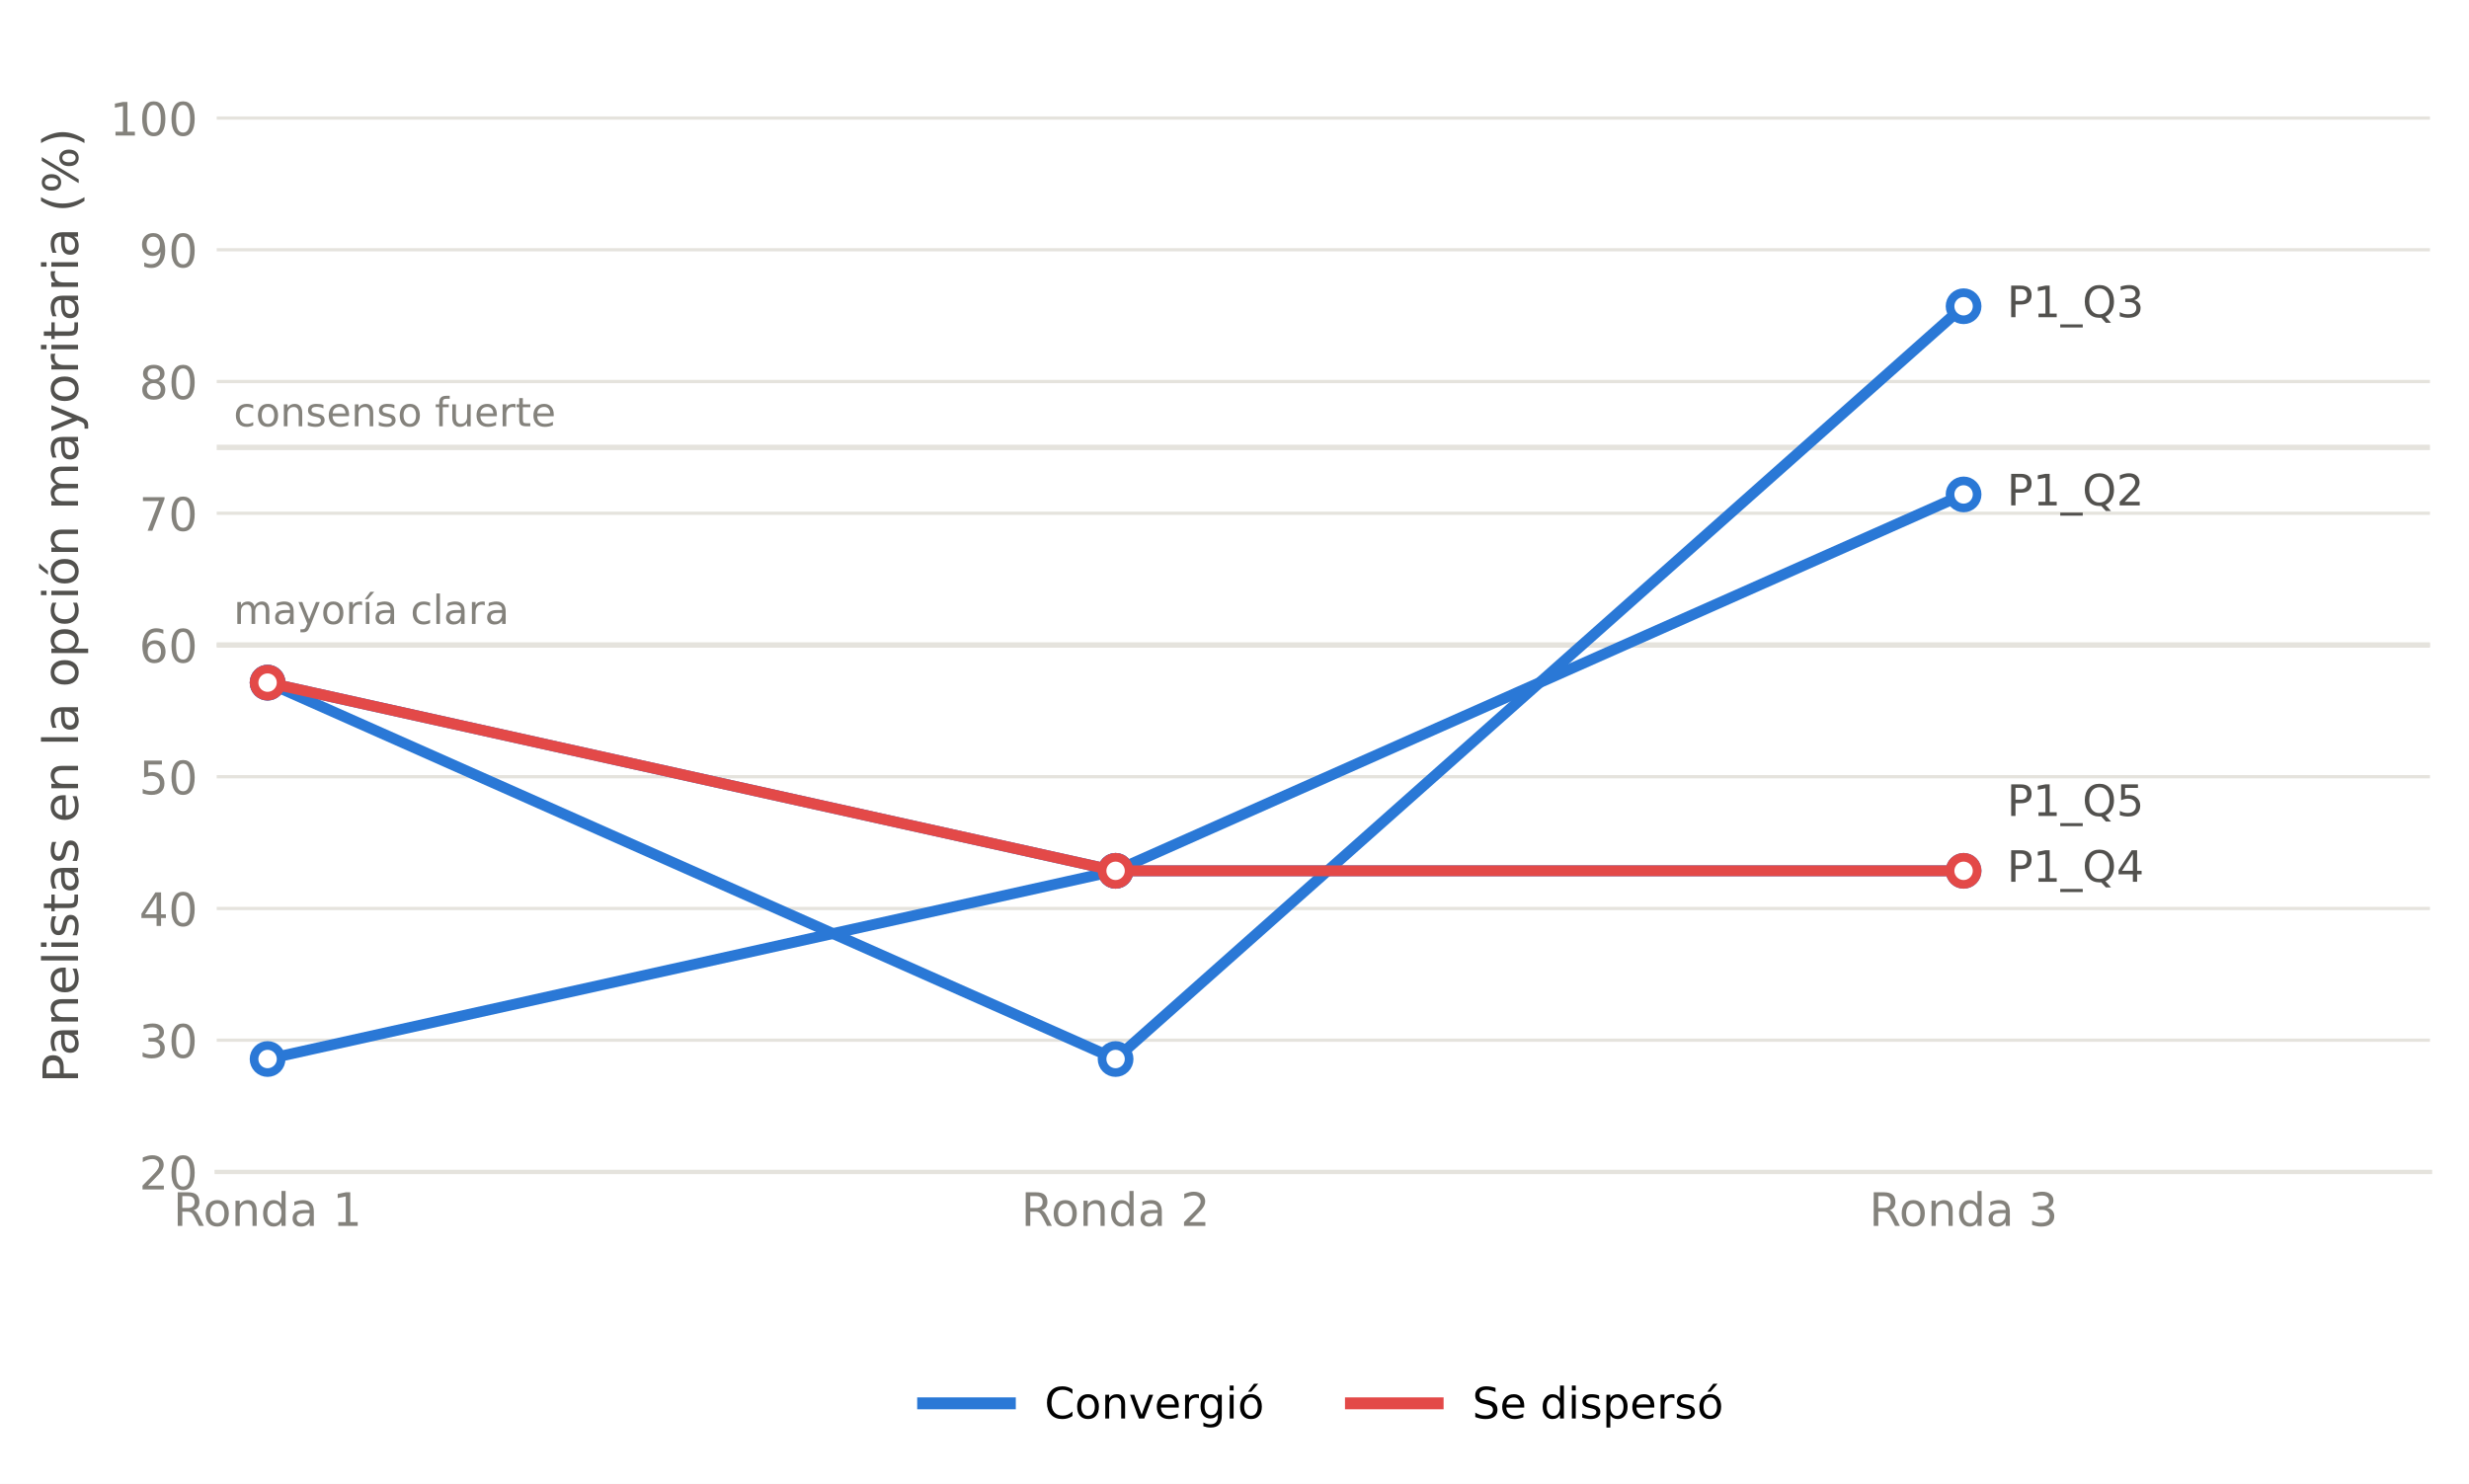
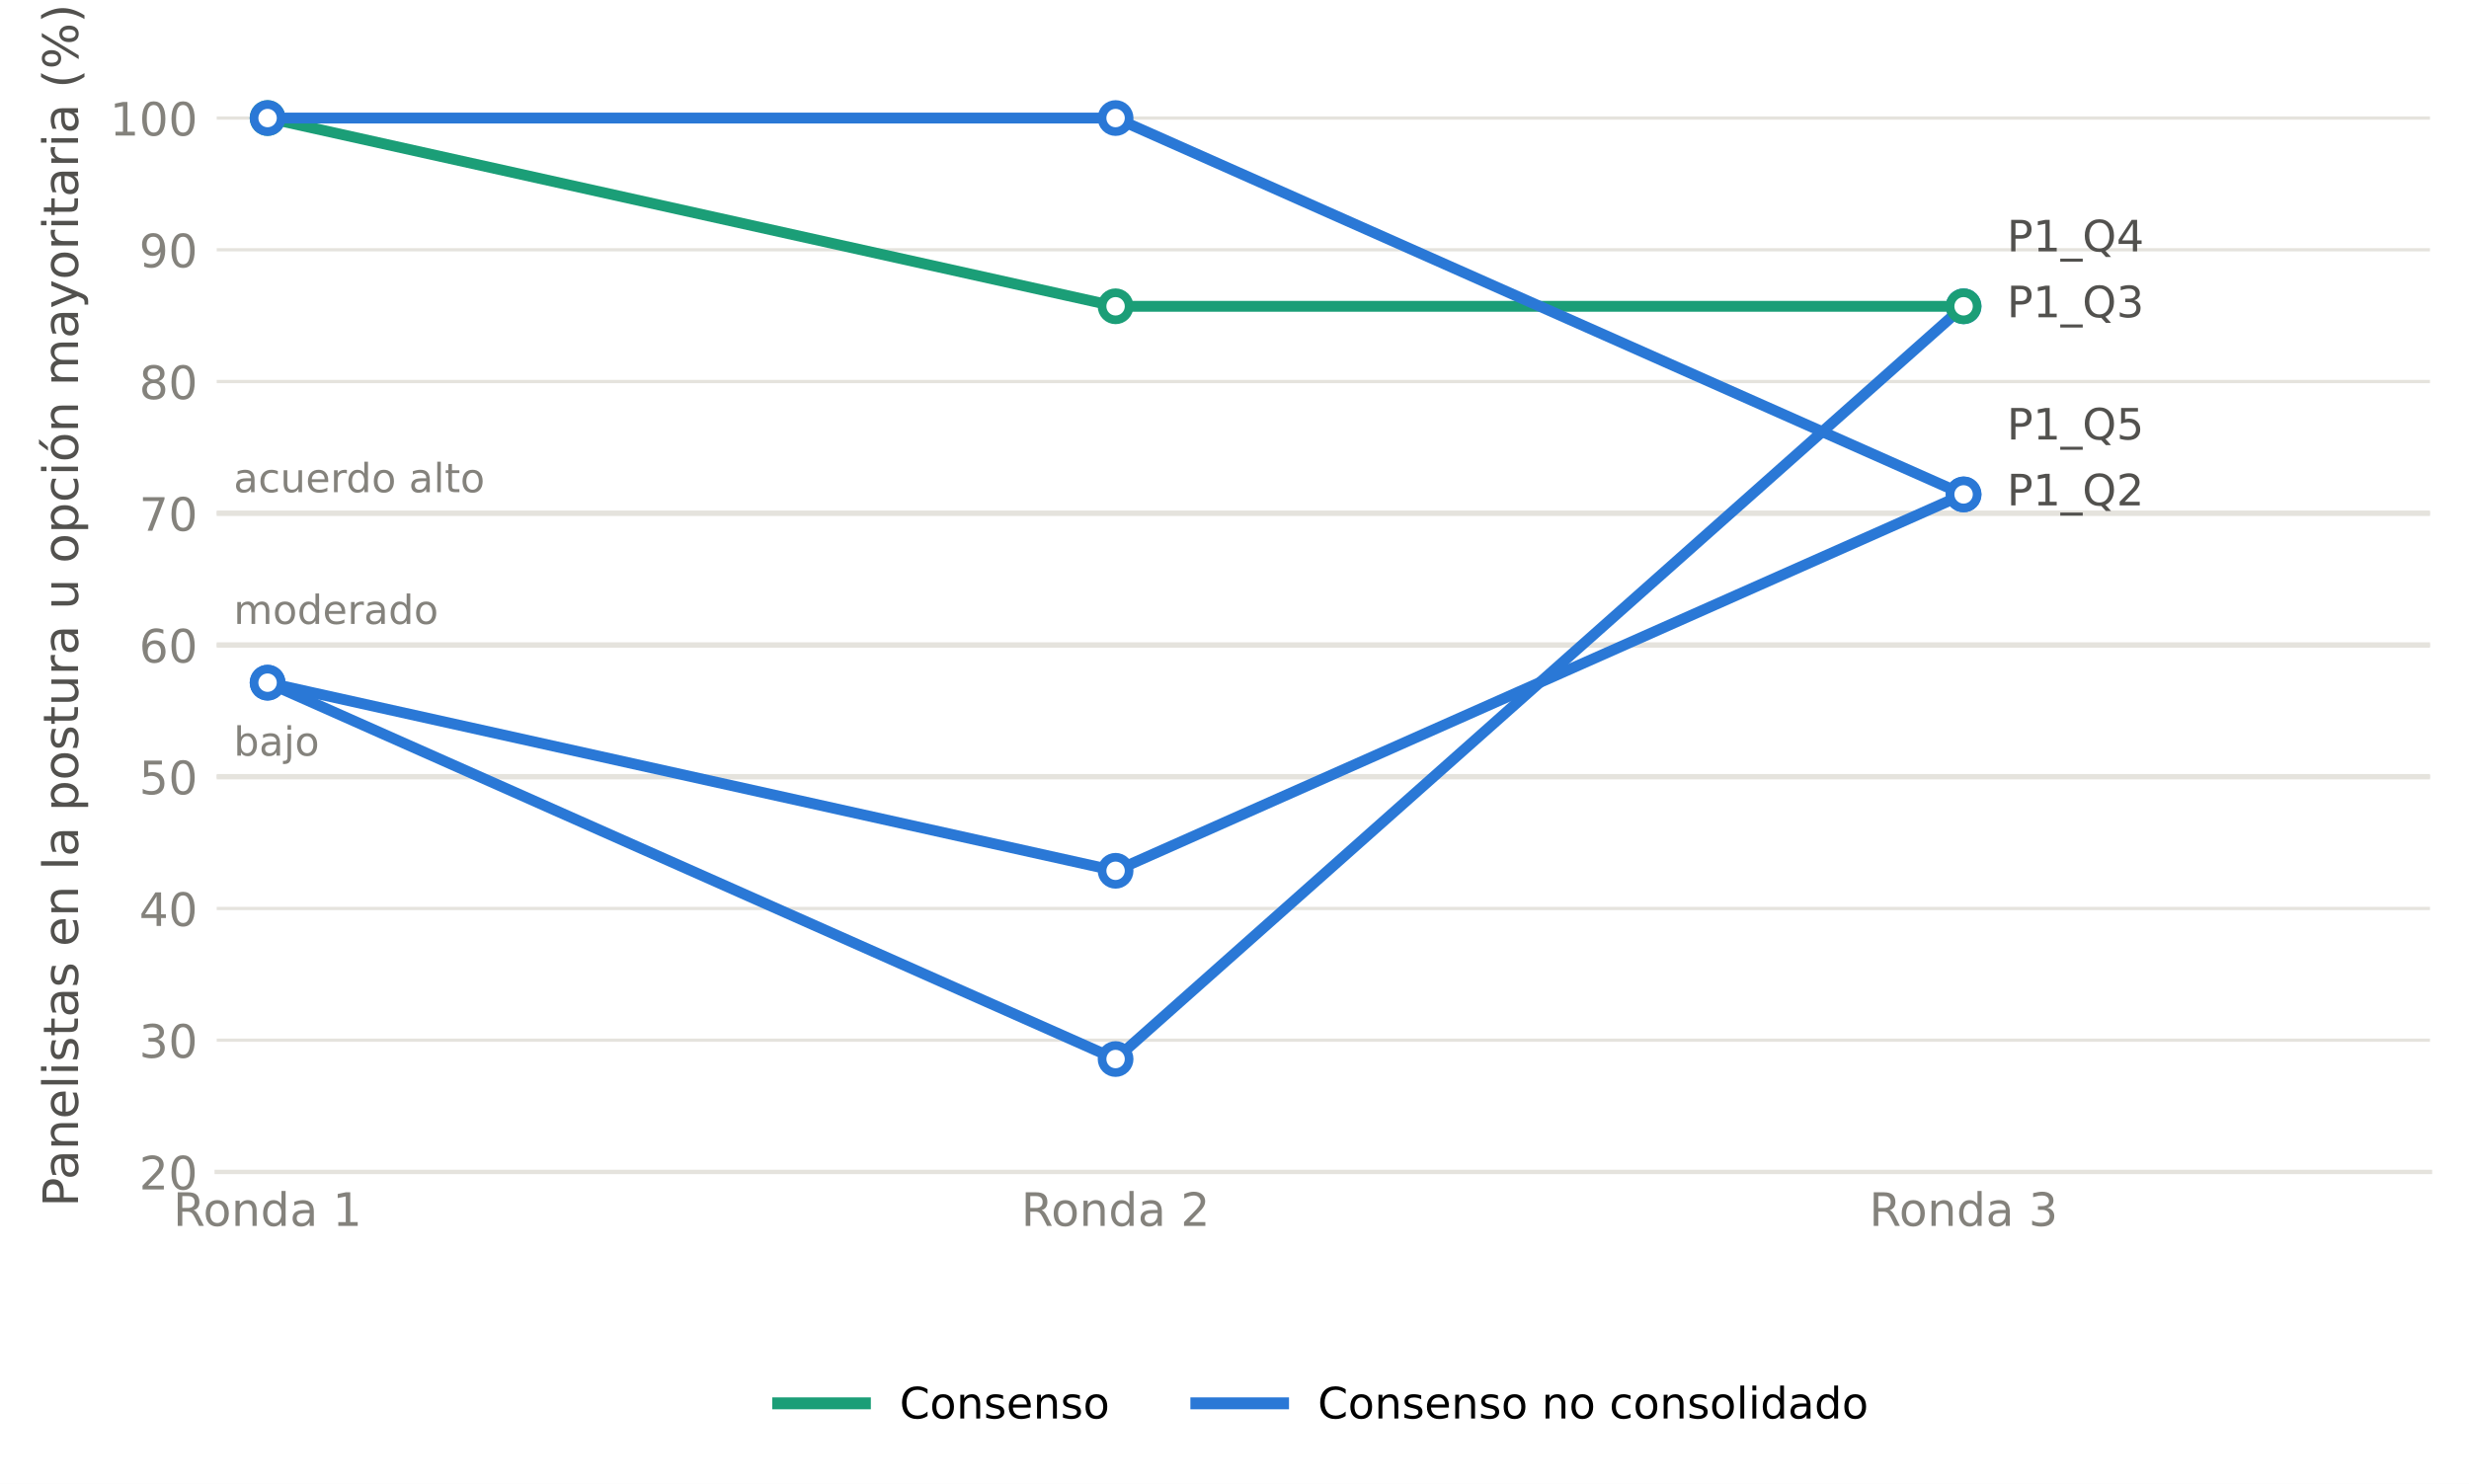
<svg xmlns="http://www.w3.org/2000/svg" xmlns:xlink="http://www.w3.org/1999/xlink" width="455.675pt" height="273.921pt" viewBox="0 0 455.675 273.921" version="1.1">
  <defs>
    <style type="text/css">*{stroke-linejoin: round; stroke-linecap: butt}</style>
  </defs>
  <g id="figure_1">
    <g id="patch_1">
      <path d="M 0 273.921  L 455.675 273.921  L 455.675 0  L 0 0  z " style="fill: #ffffff" />
    </g>
    <g id="axes_1">
      <g id="patch_2">
        <path d="M 39.995 216.344  L 448.475 216.344  L 448.475 7.2  L 39.995 7.2  z " style="fill: #ffffff" />
      </g>
      <g id="line2d_1">
-         <path d="M 39.995 82.589  L 448.475 82.589  " clip-path="url(#p68e0e934b0)" style="fill: none; stroke: #e5e3dd; stroke-linecap: square" />
+         <path d="M 39.995 94.749  L 448.475 94.749  " clip-path="url(#pb1f9aef684)" style="fill: none; stroke: #e5e3dd; stroke-linecap: square" />
      </g>
      <g id="line2d_2">
-         <path d="M 39.995 119.068  L 448.475 119.068  " clip-path="url(#p68e0e934b0)" style="fill: none; stroke: #e5e3dd; stroke-linecap: square" />
+         <path d="M 39.995 119.068  L 448.475 119.068  " clip-path="url(#pb1f9aef684)" style="fill: none; stroke: #e5e3dd; stroke-linecap: square" />
+       </g>
+       <g id="line2d_3">
+         <path d="M 39.995 143.387  L 448.475 143.387  " clip-path="url(#pb1f9aef684)" style="fill: none; stroke: #e5e3dd; stroke-linecap: square" />
      </g>
      <g id="matplotlib.axis_1">
        <g id="xtick_1">
-           <g id="line2d_3" />
+           <g id="line2d_4" />
          <g id="text_1">
            <text style="font-size: 8.5px; font-family: 'DejaVu Sans', 'Helvetica', 'Arial', sans-serif; text-anchor: middle; fill: #84827c" x="49.385" y="226.303" transform="rotate(-0 49.38503 226.3025)">Ronda 1</text>
          </g>
        </g>
        <g id="xtick_2">
-           <g id="line2d_4" />
+           <g id="line2d_5" />
          <g id="text_2">
            <text style="font-size: 8.5px; font-family: 'DejaVu Sans', 'Helvetica', 'Arial', sans-serif; text-anchor: middle; fill: #84827c" x="205.891" y="226.303" transform="rotate(-0 205.8908 226.3025)">Ronda 2</text>
          </g>
        </g>
        <g id="xtick_3">
-           <g id="line2d_5" />
+           <g id="line2d_6" />
          <g id="text_3">
            <text style="font-size: 8.5px; font-family: 'DejaVu Sans', 'Helvetica', 'Arial', sans-serif; text-anchor: middle; fill: #84827c" x="362.397" y="226.303" transform="rotate(-0 362.3965 226.3025)">Ronda 3</text>
          </g>
        </g>
      </g>
      <g id="matplotlib.axis_2">
        <g id="ytick_1">
-           <g id="line2d_6">
-             <path d="M 39.995 216.344  L 448.475 216.344  " clip-path="url(#p68e0e934b0)" style="fill: none; stroke: #e5e3dd; stroke-width: 0.6; stroke-linecap: square" />
-           </g>
-           <g id="line2d_7" />
+           <g id="line2d_7">
+             <path d="M 39.995 216.344  L 448.475 216.344  " clip-path="url(#pb1f9aef684)" style="fill: none; stroke: #e5e3dd; stroke-width: 0.6; stroke-linecap: square" />
+           </g>
+           <g id="line2d_8" />
          <g id="text_4">
            <text style="font-size: 8.5px; font-family: 'DejaVu Sans', 'Helvetica', 'Arial', sans-serif; text-anchor: end; fill: #84827c" x="36.495" y="219.573" transform="rotate(-0 36.49469 219.5732)">20</text>
          </g>
        </g>
        <g id="ytick_2">
-           <g id="line2d_8">
-             <path d="M 39.995 192.025  L 448.475 192.025  " clip-path="url(#p68e0e934b0)" style="fill: none; stroke: #e5e3dd; stroke-width: 0.6; stroke-linecap: square" />
-           </g>
-           <g id="line2d_9" />
+           <g id="line2d_9">
+             <path d="M 39.995 192.025  L 448.475 192.025  " clip-path="url(#pb1f9aef684)" style="fill: none; stroke: #e5e3dd; stroke-width: 0.6; stroke-linecap: square" />
+           </g>
+           <g id="line2d_10" />
          <g id="text_5">
            <text style="font-size: 8.5px; font-family: 'DejaVu Sans', 'Helvetica', 'Arial', sans-serif; text-anchor: end; fill: #84827c" x="36.495" y="195.254" transform="rotate(-0 36.49469 195.2541)">30</text>
          </g>
        </g>
        <g id="ytick_3">
-           <g id="line2d_10">
-             <path d="M 39.995 167.706  L 448.475 167.706  " clip-path="url(#p68e0e934b0)" style="fill: none; stroke: #e5e3dd; stroke-width: 0.6; stroke-linecap: square" />
-           </g>
-           <g id="line2d_11" />
+           <g id="line2d_11">
+             <path d="M 39.995 167.706  L 448.475 167.706  " clip-path="url(#pb1f9aef684)" style="fill: none; stroke: #e5e3dd; stroke-width: 0.6; stroke-linecap: square" />
+           </g>
+           <g id="line2d_12" />
          <g id="text_6">
            <text style="font-size: 8.5px; font-family: 'DejaVu Sans', 'Helvetica', 'Arial', sans-serif; text-anchor: end; fill: #84827c" x="36.495" y="170.935" transform="rotate(-0 36.49469 170.9351)">40</text>
          </g>
        </g>
        <g id="ytick_4">
-           <g id="line2d_12">
-             <path d="M 39.995 143.387  L 448.475 143.387  " clip-path="url(#p68e0e934b0)" style="fill: none; stroke: #e5e3dd; stroke-width: 0.6; stroke-linecap: square" />
-           </g>
-           <g id="line2d_13" />
+           <g id="line2d_13">
+             <path d="M 39.995 143.387  L 448.475 143.387  " clip-path="url(#pb1f9aef684)" style="fill: none; stroke: #e5e3dd; stroke-width: 0.6; stroke-linecap: square" />
+           </g>
+           <g id="line2d_14" />
          <g id="text_7">
            <text style="font-size: 8.5px; font-family: 'DejaVu Sans', 'Helvetica', 'Arial', sans-serif; text-anchor: end; fill: #84827c" x="36.495" y="146.616" transform="rotate(-0 36.49469 146.616)">50</text>
          </g>
        </g>
        <g id="ytick_5">
-           <g id="line2d_14">
-             <path d="M 39.995 119.068  L 448.475 119.068  " clip-path="url(#p68e0e934b0)" style="fill: none; stroke: #e5e3dd; stroke-width: 0.6; stroke-linecap: square" />
-           </g>
-           <g id="line2d_15" />
+           <g id="line2d_15">
+             <path d="M 39.995 119.068  L 448.475 119.068  " clip-path="url(#pb1f9aef684)" style="fill: none; stroke: #e5e3dd; stroke-width: 0.6; stroke-linecap: square" />
+           </g>
+           <g id="line2d_16" />
          <g id="text_8">
            <text style="font-size: 8.5px; font-family: 'DejaVu Sans', 'Helvetica', 'Arial', sans-serif; text-anchor: end; fill: #84827c" x="36.495" y="122.297" transform="rotate(-0 36.49469 122.297)">60</text>
          </g>
        </g>
        <g id="ytick_6">
-           <g id="line2d_16">
-             <path d="M 39.995 94.749  L 448.475 94.749  " clip-path="url(#p68e0e934b0)" style="fill: none; stroke: #e5e3dd; stroke-width: 0.6; stroke-linecap: square" />
-           </g>
-           <g id="line2d_17" />
+           <g id="line2d_17">
+             <path d="M 39.995 94.749  L 448.475 94.749  " clip-path="url(#pb1f9aef684)" style="fill: none; stroke: #e5e3dd; stroke-width: 0.6; stroke-linecap: square" />
+           </g>
+           <g id="line2d_18" />
          <g id="text_9">
            <text style="font-size: 8.5px; font-family: 'DejaVu Sans', 'Helvetica', 'Arial', sans-serif; text-anchor: end; fill: #84827c" x="36.495" y="97.978" transform="rotate(-0 36.49469 97.97792)">70</text>
          </g>
        </g>
        <g id="ytick_7">
-           <g id="line2d_18">
-             <path d="M 39.995 70.43  L 448.475 70.43  " clip-path="url(#p68e0e934b0)" style="fill: none; stroke: #e5e3dd; stroke-width: 0.6; stroke-linecap: square" />
-           </g>
-           <g id="line2d_19" />
+           <g id="line2d_19">
+             <path d="M 39.995 70.43  L 448.475 70.43  " clip-path="url(#pb1f9aef684)" style="fill: none; stroke: #e5e3dd; stroke-width: 0.6; stroke-linecap: square" />
+           </g>
+           <g id="line2d_20" />
          <g id="text_10">
            <text style="font-size: 8.5px; font-family: 'DejaVu Sans', 'Helvetica', 'Arial', sans-serif; text-anchor: end; fill: #84827c" x="36.495" y="73.659" transform="rotate(-0 36.49469 73.65887)">80</text>
          </g>
        </g>
        <g id="ytick_8">
-           <g id="line2d_20">
-             <path d="M 39.995 46.11  L 448.475 46.11  " clip-path="url(#p68e0e934b0)" style="fill: none; stroke: #e5e3dd; stroke-width: 0.6; stroke-linecap: square" />
-           </g>
-           <g id="line2d_21" />
+           <g id="line2d_21">
+             <path d="M 39.995 46.11  L 448.475 46.11  " clip-path="url(#pb1f9aef684)" style="fill: none; stroke: #e5e3dd; stroke-width: 0.6; stroke-linecap: square" />
+           </g>
+           <g id="line2d_22" />
          <g id="text_11">
            <text style="font-size: 8.5px; font-family: 'DejaVu Sans', 'Helvetica', 'Arial', sans-serif; text-anchor: end; fill: #84827c" x="36.495" y="49.34" transform="rotate(-0 36.49469 49.33982)">90</text>
          </g>
        </g>
        <g id="ytick_9">
-           <g id="line2d_22">
-             <path d="M 39.995 21.791  L 448.475 21.791  " clip-path="url(#p68e0e934b0)" style="fill: none; stroke: #e5e3dd; stroke-width: 0.6; stroke-linecap: square" />
-           </g>
-           <g id="line2d_23" />
+           <g id="line2d_23">
+             <path d="M 39.995 21.791  L 448.475 21.791  " clip-path="url(#pb1f9aef684)" style="fill: none; stroke: #e5e3dd; stroke-width: 0.6; stroke-linecap: square" />
+           </g>
+           <g id="line2d_24" />
          <g id="text_12">
            <text style="font-size: 8.5px; font-family: 'DejaVu Sans', 'Helvetica', 'Arial', sans-serif; text-anchor: end; fill: #84827c" x="36.495" y="25.021" transform="rotate(-0 36.49469 25.02077)">100</text>
          </g>
        </g>
        <g id="text_13">
-           <text style="font-size: 9px; font-family: 'DejaVu Sans', 'Helvetica', 'Arial', sans-serif; text-anchor: middle; fill: #52514e" x="14.399" y="111.772" transform="rotate(-90 14.39859 111.7719)">Panelistas en la opción mayoritaria (%)</text>
+           <text style="font-size: 9px; font-family: 'DejaVu Sans', 'Helvetica', 'Arial', sans-serif; text-anchor: middle; fill: #52514e" x="14.399" y="111.772" transform="rotate(-90 14.39859 111.7719)">Panelistas en la postura u opción mayoritaria (%)</text>
        </g>
      </g>
      <g id="patch_3">
        <path d="M 39.995 216.344  L 448.475 216.344  " style="fill: none; stroke: #e5e3dd; stroke-width: 0.8; stroke-linejoin: miter; stroke-linecap: square" />
      </g>
-       <g id="line2d_24">
-         <path d="M 49.385 126.016  L 205.891 160.757  L 362.397 91.274  " clip-path="url(#p68e0e934b0)" style="fill: none; stroke: #2a78d6; stroke-width: 2; stroke-linecap: square" />
+       <g id="line2d_25">
+         <path d="M 49.385 126.023  L 205.891 160.75  L 362.397 91.271  " clip-path="url(#pb1f9aef684)" style="fill: none; stroke: #2a78d6; stroke-width: 2; stroke-linecap: square" />
        <defs>
-           <path id="m2f8f95e6d6" d="M 0 2.5  C 0.663 2.5 1.299 2.237 1.768 1.768  C 2.237 1.299 2.5 0.663 2.5 0  C 2.5 -0.663 2.237 -1.299 1.768 -1.768  C 1.299 -2.237 0.663 -2.5 0 -2.5  C -0.663 -2.5 -1.299 -2.237 -1.768 -1.768  C -2.237 -1.299 -2.5 -0.663 -2.5 0  C -2.5 0.663 -2.237 1.299 -1.768 1.768  C -1.299 2.237 -0.663 2.5 0 2.5  z " style="stroke: #2a78d6; stroke-width: 1.6" />
+           <path id="m08ba0cf239" d="M 0 2.5  C 0.663 2.5 1.299 2.237 1.768 1.768  C 2.237 1.299 2.5 0.663 2.5 0  C 2.5 -0.663 2.237 -1.299 1.768 -1.768  C 1.299 -2.237 0.663 -2.5 0 -2.5  C -0.663 -2.5 -1.299 -2.237 -1.768 -1.768  C -2.237 -1.299 -2.5 -0.663 -2.5 0  C -2.5 0.663 -2.237 1.299 -1.768 1.768  C -1.299 2.237 -0.663 2.5 0 2.5  z " style="stroke: #2a78d6; stroke-width: 1.6" />
        </defs>
-         <g clip-path="url(#p68e0e934b0)">
-           <use xlink:href="#m2f8f95e6d6" x="49.385" y="126.016" style="fill: #ffffff; stroke: #2a78d6; stroke-width: 1.6" />
-           <use xlink:href="#m2f8f95e6d6" x="205.891" y="160.757" style="fill: #ffffff; stroke: #2a78d6; stroke-width: 1.6" />
-           <use xlink:href="#m2f8f95e6d6" x="362.397" y="91.274" style="fill: #ffffff; stroke: #2a78d6; stroke-width: 1.6" />
-         </g>
-       </g>
-       <g id="line2d_25">
-         <path d="M 49.385 126.016  L 205.891 195.499  L 362.397 56.533  " clip-path="url(#p68e0e934b0)" style="fill: none; stroke: #2a78d6; stroke-width: 2; stroke-linecap: square" />
-         <g clip-path="url(#p68e0e934b0)">
-           <use xlink:href="#m2f8f95e6d6" x="49.385" y="126.016" style="fill: #ffffff; stroke: #2a78d6; stroke-width: 1.6" />
-           <use xlink:href="#m2f8f95e6d6" x="205.891" y="195.499" style="fill: #ffffff; stroke: #2a78d6; stroke-width: 1.6" />
-           <use xlink:href="#m2f8f95e6d6" x="362.397" y="56.533" style="fill: #ffffff; stroke: #2a78d6; stroke-width: 1.6" />
+         <g clip-path="url(#pb1f9aef684)">
+           <use xlink:href="#m08ba0cf239" x="49.385" y="126.023" style="fill: #ffffff; stroke: #2a78d6; stroke-width: 1.6" />
+           <use xlink:href="#m08ba0cf239" x="205.891" y="160.75" style="fill: #ffffff; stroke: #2a78d6; stroke-width: 1.6" />
+           <use xlink:href="#m08ba0cf239" x="362.397" y="91.271" style="fill: #ffffff; stroke: #2a78d6; stroke-width: 1.6" />
        </g>
      </g>
      <g id="line2d_26">
-         <path d="M 49.385 195.499  L 205.891 160.757  L 362.397 160.757  " clip-path="url(#p68e0e934b0)" style="fill: none; stroke: #2a78d6; stroke-width: 2; stroke-linecap: square" />
-         <g clip-path="url(#p68e0e934b0)">
-           <use xlink:href="#m2f8f95e6d6" x="49.385" y="195.499" style="fill: #ffffff; stroke: #2a78d6; stroke-width: 1.6" />
-           <use xlink:href="#m2f8f95e6d6" x="205.891" y="160.757" style="fill: #ffffff; stroke: #2a78d6; stroke-width: 1.6" />
-           <use xlink:href="#m2f8f95e6d6" x="362.397" y="160.757" style="fill: #ffffff; stroke: #2a78d6; stroke-width: 1.6" />
+         <path d="M 49.385 126.023  L 205.891 195.502  L 362.397 56.543  " clip-path="url(#pb1f9aef684)" style="fill: none; stroke: #2a78d6; stroke-width: 2; stroke-linecap: square" />
+         <g clip-path="url(#pb1f9aef684)">
+           <use xlink:href="#m08ba0cf239" x="49.385" y="126.023" style="fill: #ffffff; stroke: #2a78d6; stroke-width: 1.6" />
+           <use xlink:href="#m08ba0cf239" x="205.891" y="195.502" style="fill: #ffffff; stroke: #2a78d6; stroke-width: 1.6" />
+           <use xlink:href="#m08ba0cf239" x="362.397" y="56.543" style="fill: #ffffff; stroke: #2a78d6; stroke-width: 1.6" />
        </g>
      </g>
      <g id="line2d_27">
-         <path d="M 49.385 126.016  L 205.891 160.757  L 362.397 160.757  " clip-path="url(#p68e0e934b0)" style="fill: none; stroke: #e34948; stroke-width: 2; stroke-linecap: square" />
+         <path d="M 49.385 21.791  L 205.891 56.543  L 362.397 56.543  " clip-path="url(#pb1f9aef684)" style="fill: none; stroke: #1b9e77; stroke-width: 2; stroke-linecap: square" />
        <defs>
-           <path id="m5462bd4440" d="M 0 2.5  C 0.663 2.5 1.299 2.237 1.768 1.768  C 2.237 1.299 2.5 0.663 2.5 0  C 2.5 -0.663 2.237 -1.299 1.768 -1.768  C 1.299 -2.237 0.663 -2.5 0 -2.5  C -0.663 -2.5 -1.299 -2.237 -1.768 -1.768  C -2.237 -1.299 -2.5 -0.663 -2.5 0  C -2.5 0.663 -2.237 1.299 -1.768 1.768  C -1.299 2.237 -0.663 2.5 0 2.5  z " style="stroke: #e34948; stroke-width: 1.6" />
+           <path id="m6061098f7a" d="M 0 2.5  C 0.663 2.5 1.299 2.237 1.768 1.768  C 2.237 1.299 2.5 0.663 2.5 0  C 2.5 -0.663 2.237 -1.299 1.768 -1.768  C 1.299 -2.237 0.663 -2.5 0 -2.5  C -0.663 -2.5 -1.299 -2.237 -1.768 -1.768  C -2.237 -1.299 -2.5 -0.663 -2.5 0  C -2.5 0.663 -2.237 1.299 -1.768 1.768  C -1.299 2.237 -0.663 2.5 0 2.5  z " style="stroke: #1b9e77; stroke-width: 1.6" />
        </defs>
-         <g clip-path="url(#p68e0e934b0)">
-           <use xlink:href="#m5462bd4440" x="49.385" y="126.016" style="fill: #ffffff; stroke: #e34948; stroke-width: 1.6" />
-           <use xlink:href="#m5462bd4440" x="205.891" y="160.757" style="fill: #ffffff; stroke: #e34948; stroke-width: 1.6" />
-           <use xlink:href="#m5462bd4440" x="362.397" y="160.757" style="fill: #ffffff; stroke: #e34948; stroke-width: 1.6" />
+         <g clip-path="url(#pb1f9aef684)">
+           <use xlink:href="#m6061098f7a" x="49.385" y="21.791" style="fill: #ffffff; stroke: #1b9e77; stroke-width: 1.6" />
+           <use xlink:href="#m6061098f7a" x="205.891" y="56.543" style="fill: #ffffff; stroke: #1b9e77; stroke-width: 1.6" />
+           <use xlink:href="#m6061098f7a" x="362.397" y="56.543" style="fill: #ffffff; stroke: #1b9e77; stroke-width: 1.6" />
+         </g>
+       </g>
+       <g id="line2d_28">
+         <path d="M 49.385 21.791  L 205.891 21.791  L 362.397 91.271  " clip-path="url(#pb1f9aef684)" style="fill: none; stroke: #2a78d6; stroke-width: 2; stroke-linecap: square" />
+         <g clip-path="url(#pb1f9aef684)">
+           <use xlink:href="#m08ba0cf239" x="49.385" y="21.791" style="fill: #ffffff; stroke: #2a78d6; stroke-width: 1.6" />
+           <use xlink:href="#m08ba0cf239" x="205.891" y="21.791" style="fill: #ffffff; stroke: #2a78d6; stroke-width: 1.6" />
+           <use xlink:href="#m08ba0cf239" x="362.397" y="91.271" style="fill: #ffffff; stroke: #2a78d6; stroke-width: 1.6" />
        </g>
      </g>
      <g id="text_14">
-         <text style="font-size: 8px; font-family: 'DejaVu Sans', 'Helvetica', 'Arial', sans-serif; text-anchor: start; fill: #52514e" x="370.397" y="162.783" transform="rotate(-0 370.3965 162.7831)">P1_Q4</text>
+         <text style="font-size: 8px; font-family: 'DejaVu Sans', 'Helvetica', 'Arial', sans-serif; text-anchor: start; fill: #52514e" x="370.397" y="93.297" transform="rotate(-0 370.3965 93.29658)">P1_Q2</text>
      </g>
      <g id="text_15">
-         <text style="font-size: 8px; font-family: 'DejaVu Sans', 'Helvetica', 'Arial', sans-serif; text-anchor: start; fill: #52514e" x="370.397" y="150.624" transform="rotate(-0 370.3965 150.6235)">P1_Q5</text>
+         <text style="font-size: 8px; font-family: 'DejaVu Sans', 'Helvetica', 'Arial', sans-serif; text-anchor: start; fill: #52514e" x="370.397" y="81.137" transform="rotate(-0 370.3965 81.13706)">P1_Q5</text>
      </g>
      <g id="text_16">
-         <text style="font-size: 8px; font-family: 'DejaVu Sans', 'Helvetica', 'Arial', sans-serif; text-anchor: start; fill: #52514e" x="370.397" y="93.3" transform="rotate(-0 370.3965 93.30006)">P1_Q2</text>
+         <text style="font-size: 8px; font-family: 'DejaVu Sans', 'Helvetica', 'Arial', sans-serif; text-anchor: start; fill: #52514e" x="370.397" y="58.569" transform="rotate(-0 370.3965 58.56898)">P1_Q3</text>
      </g>
      <g id="text_17">
-         <text style="font-size: 8px; font-family: 'DejaVu Sans', 'Helvetica', 'Arial', sans-serif; text-anchor: start; fill: #52514e" x="370.397" y="58.559" transform="rotate(-0 370.3965 58.55856)">P1_Q3</text>
+         <text style="font-size: 8px; font-family: 'DejaVu Sans', 'Helvetica', 'Arial', sans-serif; text-anchor: start; fill: #52514e" x="370.397" y="46.409" transform="rotate(-0 370.3965 46.40945)">P1_Q4</text>
      </g>
      <g id="text_18">
-         <text style="font-size: 7.4px; font-family: 'DejaVu Sans', 'Helvetica', 'Arial', sans-serif; text-anchor: start; fill: #84827c" x="43.125" y="78.698" transform="rotate(-0 43.1248 78.69801)">consenso fuerte</text>
+         <text style="font-size: 7.4px; font-family: 'DejaVu Sans', 'Helvetica', 'Arial', sans-serif; text-anchor: start; fill: #84827c" x="43.125" y="90.858" transform="rotate(-0 43.1248 90.85754)">acuerdo alto</text>
      </g>
      <g id="text_19">
-         <text style="font-size: 7.4px; font-family: 'DejaVu Sans', 'Helvetica', 'Arial', sans-serif; text-anchor: start; fill: #84827c" x="43.125" y="115.177" transform="rotate(-0 43.1248 115.1766)">mayoría clara</text>
+         <text style="font-size: 7.4px; font-family: 'DejaVu Sans', 'Helvetica', 'Arial', sans-serif; text-anchor: start; fill: #84827c" x="43.125" y="115.177" transform="rotate(-0 43.1248 115.1766)">moderado</text>
+       </g>
+       <g id="text_20">
+         <text style="font-size: 7.4px; font-family: 'DejaVu Sans', 'Helvetica', 'Arial', sans-serif; text-anchor: start; fill: #84827c" x="43.125" y="139.496" transform="rotate(-0 43.1248 139.4956)">bajo</text>
      </g>
      <g id="legend_1">
-         <g id="line2d_28">
-           <path d="M 170.375 259.057  L 178.375 259.057  L 186.375 259.057  " style="fill: none; stroke: #2a78d6; stroke-width: 2.2; stroke-linecap: square" />
-         </g>
-         <g id="text_20">
-           <text style="font-size: 8px; font-family: 'DejaVu Sans', 'Helvetica', 'Arial', sans-serif; text-anchor: start" x="192.775" y="261.857" transform="rotate(-0 192.7753 261.8575)">Convergió</text>
-         </g>
        <g id="line2d_29">
-           <path d="M 249.329 259.057  L 257.329 259.057  L 265.329 259.057  " style="fill: none; stroke: #e34948; stroke-width: 2.2; stroke-linecap: square" />
+           <path d="M 143.623 259.057  L 151.623 259.057  L 159.623 259.057  " style="fill: none; stroke: #1b9e77; stroke-width: 2.2; stroke-linecap: square" />
        </g>
        <g id="text_21">
-           <text style="font-size: 8px; font-family: 'DejaVu Sans', 'Helvetica', 'Arial', sans-serif; text-anchor: start" x="271.729" y="261.857" transform="rotate(-0 271.7291 261.8575)">Se dispersó</text>
+           <text style="font-size: 8px; font-family: 'DejaVu Sans', 'Helvetica', 'Arial', sans-serif; text-anchor: start" x="166.023" y="261.857" transform="rotate(-0 166.0228 261.8575)">Consenso</text>
+         </g>
+         <g id="line2d_30">
+           <path d="M 220.797 259.057  L 228.797 259.057  L 236.797 259.057  " style="fill: none; stroke: #2a78d6; stroke-width: 2.2; stroke-linecap: square" />
+         </g>
+         <g id="text_22">
+           <text style="font-size: 8px; font-family: 'DejaVu Sans', 'Helvetica', 'Arial', sans-serif; text-anchor: start" x="243.197" y="261.857" transform="rotate(-0 243.1966 261.8575)">Consenso no consolidado</text>
        </g>
      </g>
    </g>
  </g>
  <defs>
-     <clipPath id="p68e0e934b0">
+     <clipPath id="pb1f9aef684">
      <rect x="39.995" y="7.2" width="408.48" height="209.144" />
    </clipPath>
  </defs>
</svg>
